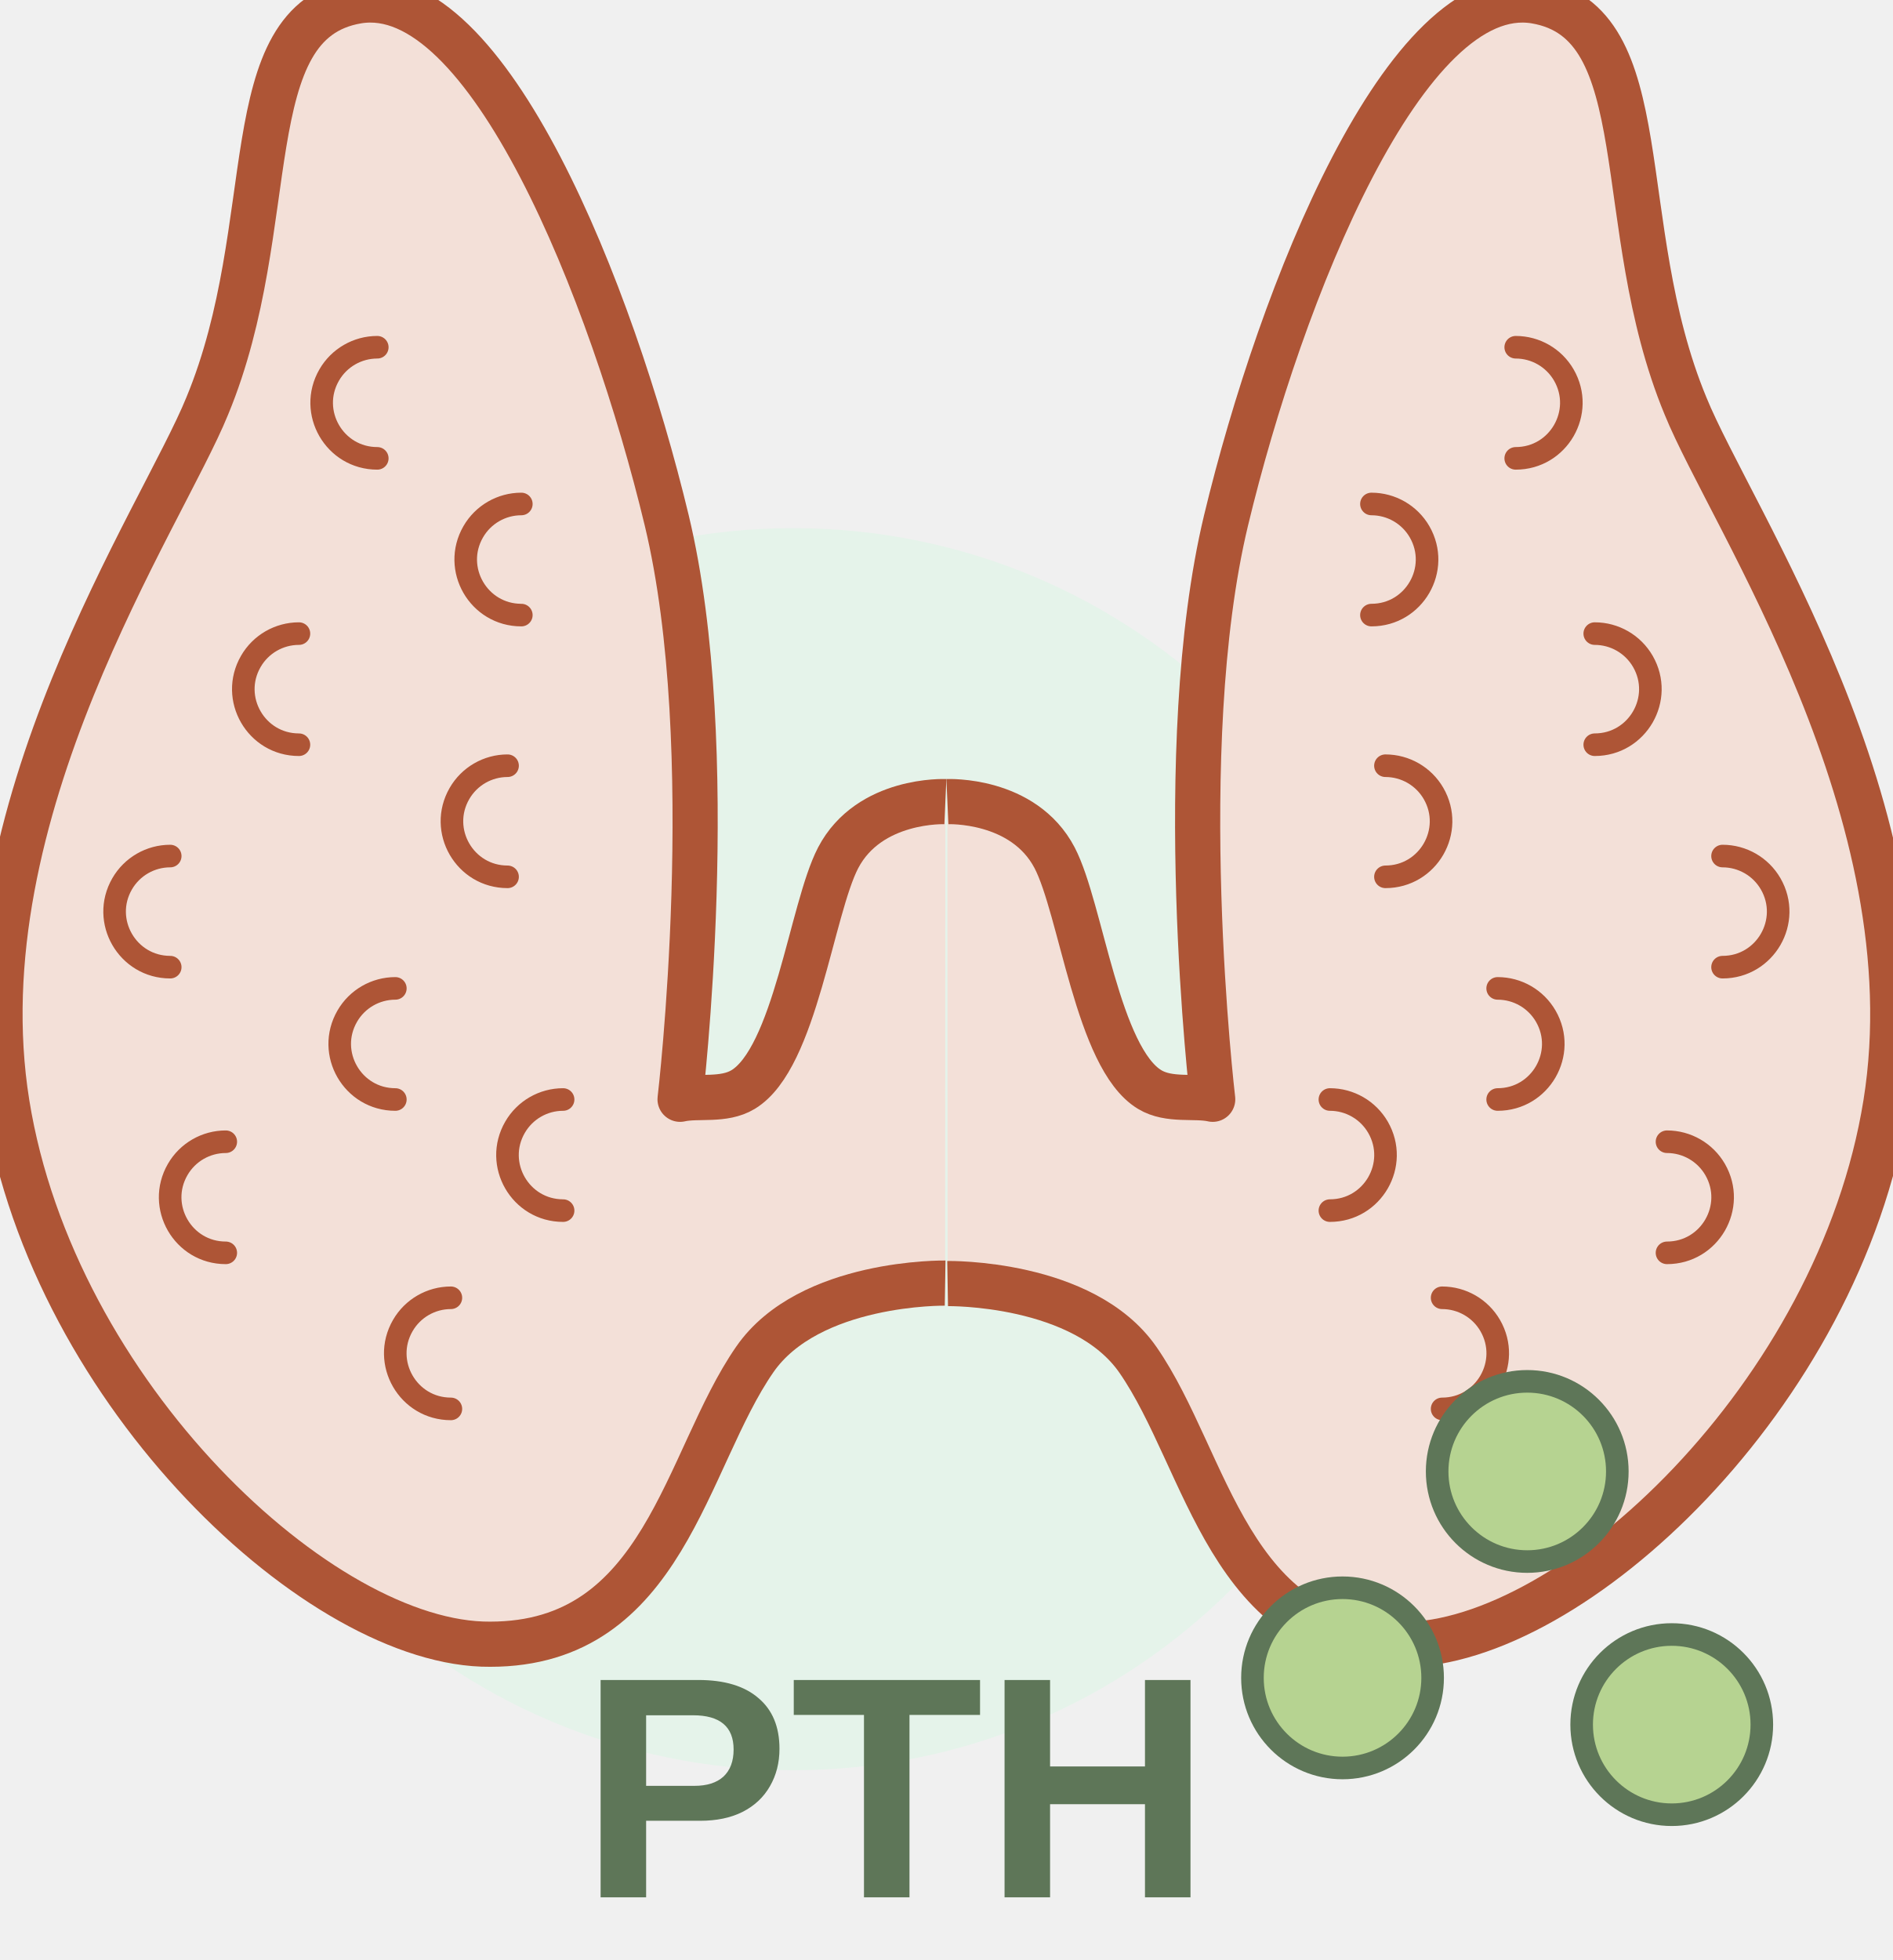
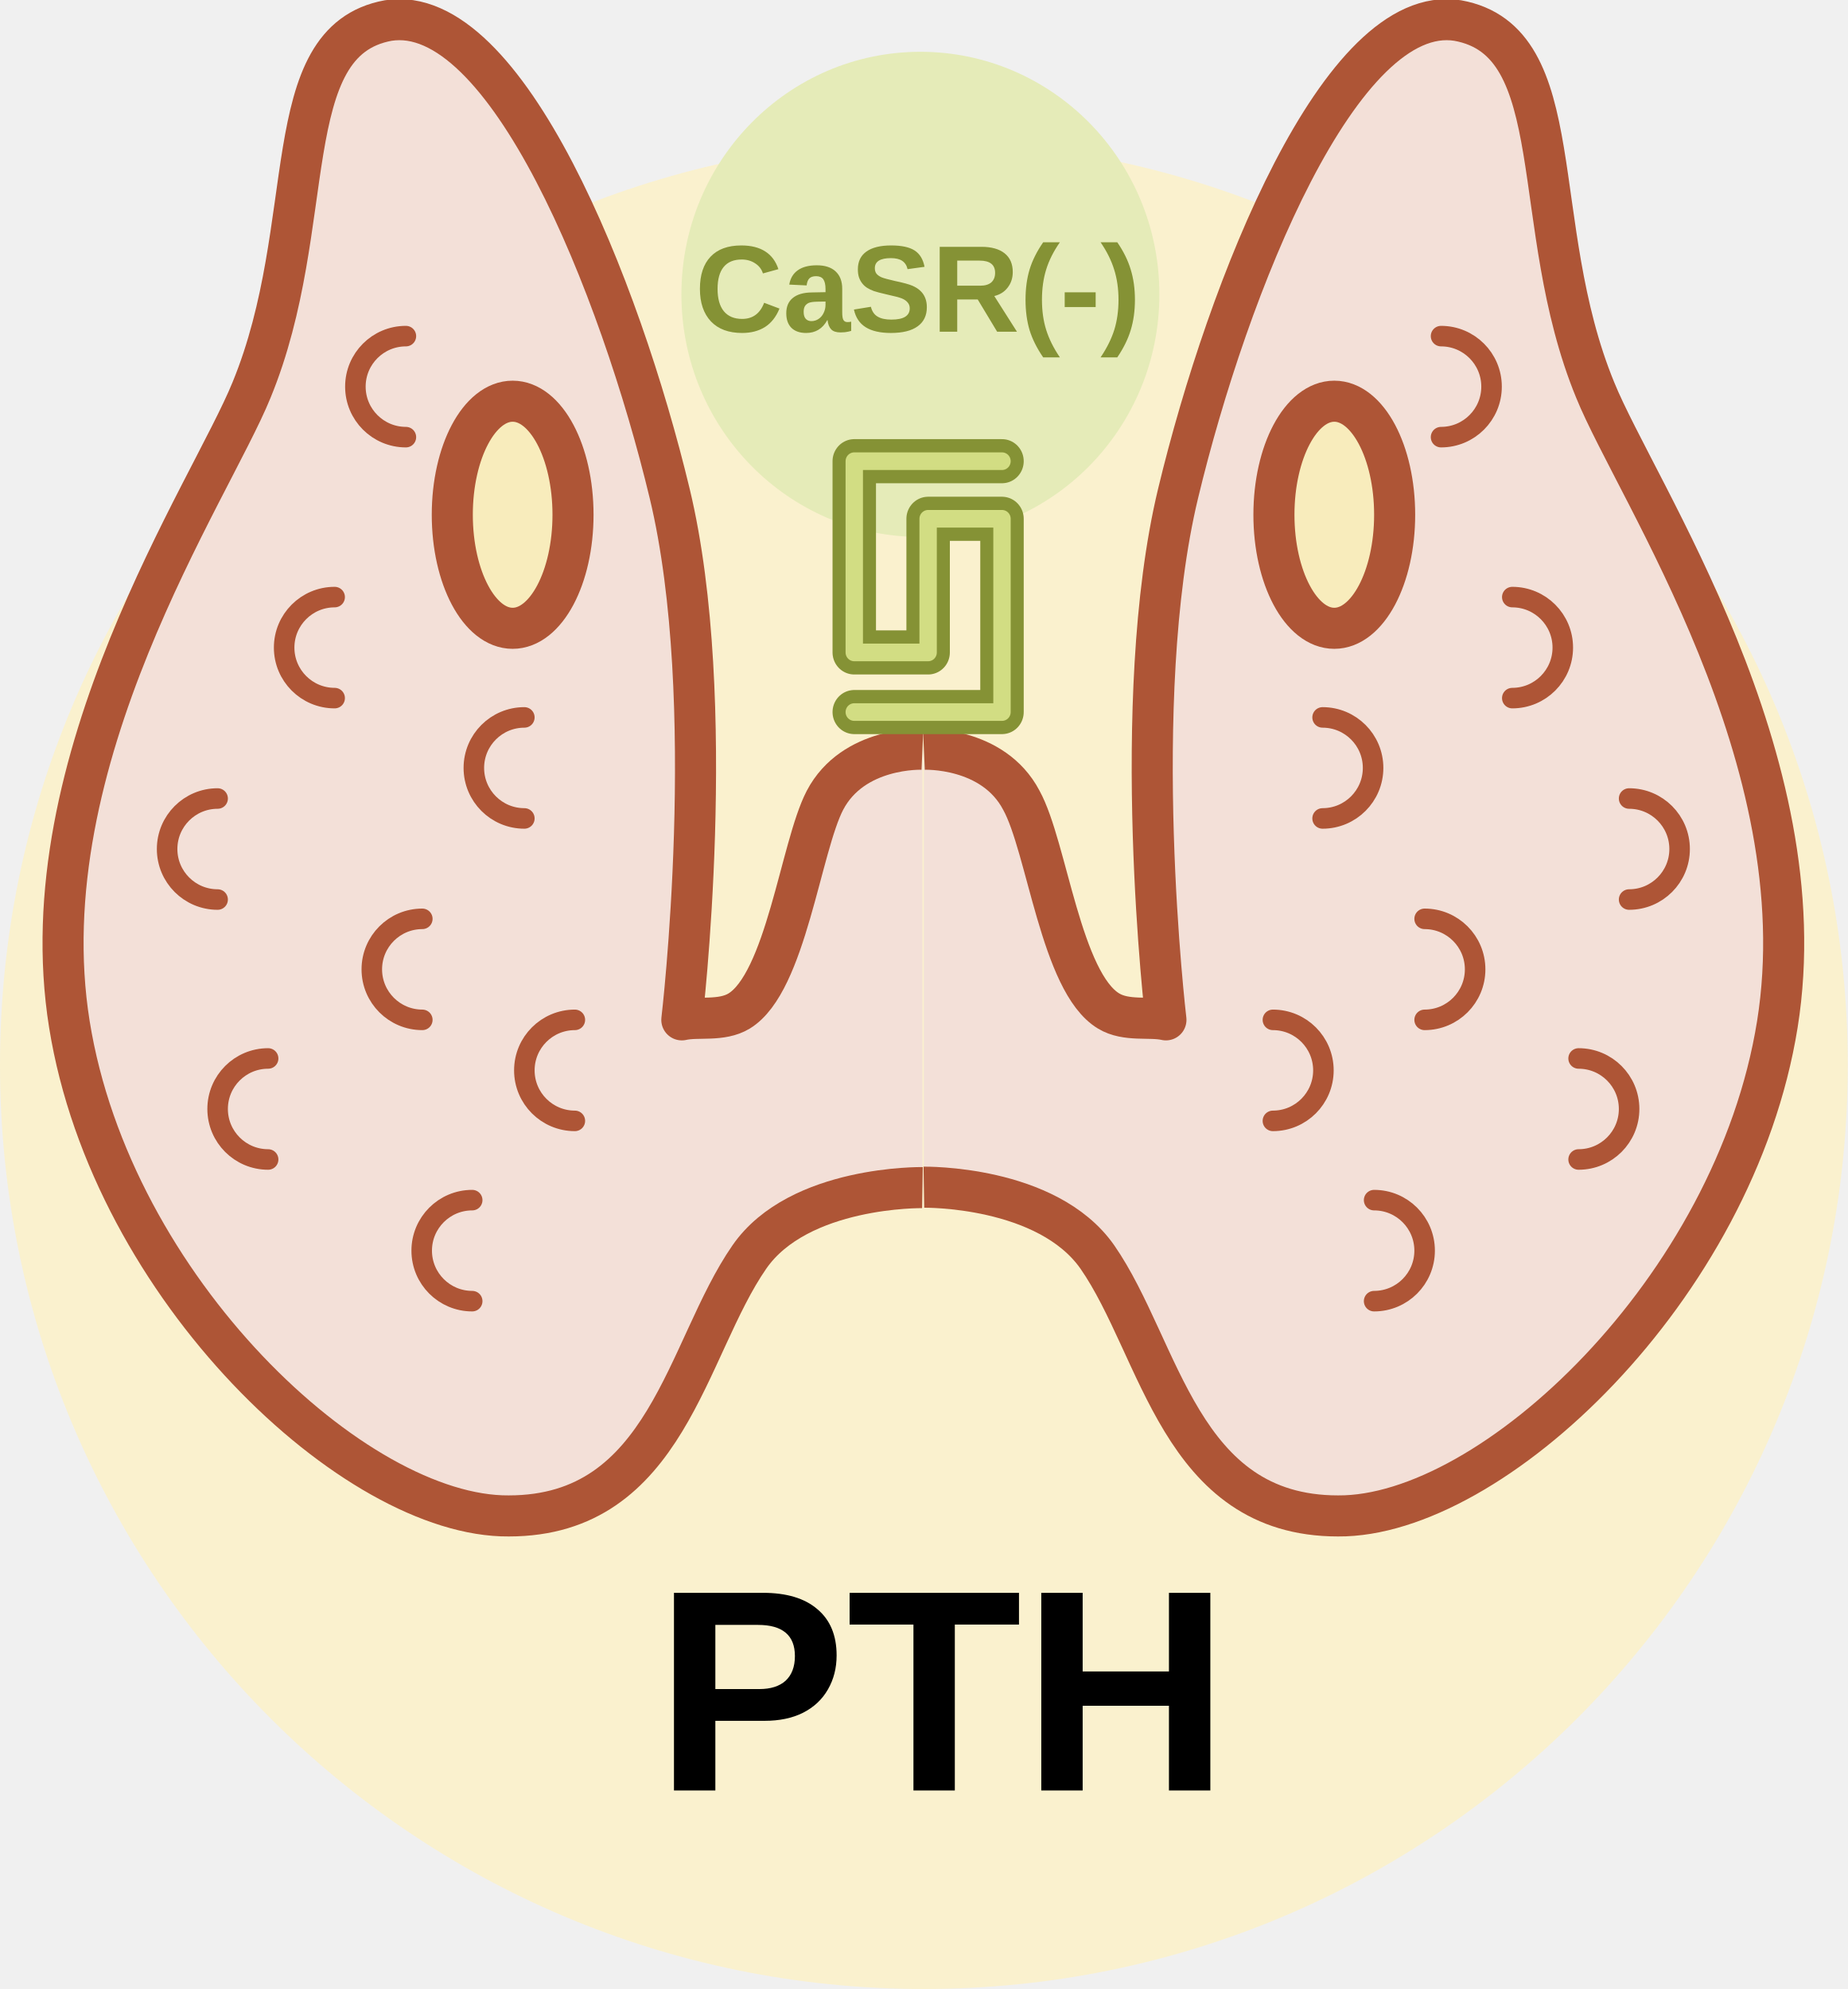
- <svg xmlns="http://www.w3.org/2000/svg" xmlns:xlink="http://www.w3.org/1999/xlink" viewBox="158.9 152.899 83.828 86.789" width="83.828" height="86.789">
+ <svg xmlns="http://www.w3.org/2000/svg" xmlns:xlink="http://www.w3.org/1999/xlink" viewBox="0 0 90 96.87">
  <defs>
-     <symbol id="Neues_Symbol_1" data-name="Neues Symbol 1" viewBox="0 0 55 55">
-       <circle class="cls-4" cx="27.5" cy="27.5" r="27.5" />
+     <style>.cls-1{fill:#faf1ce;}.cls-2{fill:#f3e0d8;}.cls-2,.cls-3,.cls-4{stroke:#ae5536;stroke-linejoin:round;}.cls-2,.cls-4{stroke-width:2px;}.cls-3{fill:none;stroke-linecap:round;}.cls-4{fill:#f8ecbc;}.cls-5{font-size:14px;font-family:Arial-BoldMT, Arial;font-weight:700;}</style>
+     <symbol id="PTH" data-name="PTH" viewBox="0 0 90 96.87">
+       <circle class="cls-1" cx="45" cy="51.87" r="45" />
+       <path class="cls-2" d="M45,36.49s3.37-.15,4.75,2.49C51,41.25,51.68,47.85,54,49.24c.86.52,2,.25,2.79.43,0,0-1.84-15.52.59-25.63S65.3.09,71,1C76.56,2,74.37,10.91,77.7,19c2,4.93,10.94,18,8.87,30.89s-13.93,24-21.4,23.94c-7.72,0-8.62-8.14-11.72-12.61C51,57.72,45,57.82,45,57.82" />
+       <path class="cls-3" d="M64.42,39.86a2.46,2.46,0,0,0,0-4.92" />
+       <path class="cls-3" d="M69.39,49.67a2.46,2.46,0,0,0,0-4.92" />
+       <path class="cls-3" d="M66.93,63.37a2.46,2.46,0,1,0,0-4.92" />
+       <path class="cls-3" d="M62,54.59a2.46,2.46,0,1,0,0-4.92" />
+       <path class="cls-3" d="M63.8,28.23a2.46,2.46,0,1,0,0-4.92" />
+       <path class="cls-3" d="M70.19,21.29a2.46,2.46,0,0,0,0-4.92" />
+       <path class="cls-3" d="M76.89,56.47a2.46,2.46,0,1,0,0-4.92" />
+       <path class="cls-3" d="M73.66,34a2.46,2.46,0,0,0,0-4.92" />
+       <path class="cls-3" d="M79.35,43.81a2.46,2.46,0,0,0,0-4.92" />
+       <ellipse class="cls-4" cx="64.99" cy="25.07" rx="2.94" ry="5.53" />
+       <path class="cls-2" d="M44.93,36.49s-3.37-.15-4.75,2.49C39,41.25,38.28,47.85,36,49.24c-.86.52-2,.25-2.79.43,0,0,1.84-15.52-.59-25.63S24.65.09,18.91,1C13.4,2,15.58,10.91,12.25,19c-2,4.93-10.94,18-8.87,30.89s13.93,24,21.4,23.94c7.72,0,8.62-8.14,11.72-12.61,2.41-3.48,8.43-3.38,8.43-3.38" />
+       <path class="cls-3" d="M25.54,39.86a2.46,2.46,0,1,1,0-4.92" />
+       <path class="cls-3" d="M20.57,49.67a2.46,2.46,0,1,1,0-4.92" />
+       <path class="cls-3" d="M23,63.37a2.46,2.46,0,0,1,0-4.92" />
+       <path class="cls-3" d="M28,54.59a2.46,2.46,0,0,1,0-4.92" />
+       <path class="cls-3" d="M26.15,28.23a2.46,2.46,0,0,1,0-4.92" />
+       <path class="cls-3" d="M19.77,21.29a2.46,2.46,0,0,1,0-4.92" />
+       <path class="cls-3" d="M13.06,56.47a2.46,2.46,0,1,1,0-4.92" />
+       <path class="cls-3" d="M16.3,34a2.46,2.46,0,0,1,0-4.92" />
+       <path class="cls-3" d="M10.6,43.81a2.46,2.46,0,0,1,0-4.92" />
+       <ellipse class="cls-4" cx="24.97" cy="25.07" rx="2.94" ry="5.53" />
+       <text class="cls-5" transform="translate(31.89 87.2)" style="white-space: pre;">PTH</text>
    </symbol>
-     <style>.cls-1,.cls-15{fill:#eccbbd;}.cls-1,.cls-10,.cls-11,.cls-12,.cls-13,.cls-14,.cls-17,.cls-18,.cls-19,.cls-20,.cls-21,.cls-22,.cls-23,.cls-24,.cls-25,.cls-28,.cls-29,.cls-3,.cls-30,.cls-31,.cls-32,.cls-6,.cls-7,.cls-8{stroke:#ae5536;}.cls-1,.cls-10,.cls-11,.cls-12,.cls-13,.cls-14,.cls-17,.cls-18,.cls-20,.cls-21,.cls-22,.cls-23,.cls-24,.cls-25,.cls-28,.cls-29,.cls-3,.cls-30,.cls-31,.cls-32,.cls-33,.cls-6,.cls-7,.cls-8{stroke-linecap:round;}.cls-1,.cls-10,.cls-11,.cls-12,.cls-13,.cls-14,.cls-17,.cls-18,.cls-19,.cls-20,.cls-21,.cls-22,.cls-23,.cls-24,.cls-25,.cls-28,.cls-29,.cls-3,.cls-30,.cls-31,.cls-32,.cls-33,.cls-6,.cls-8{stroke-linejoin:round;}.cls-1,.cls-10,.cls-12,.cls-13,.cls-14,.cls-18,.cls-19,.cls-20,.cls-25,.cls-3,.cls-30,.cls-31,.cls-32,.cls-6,.cls-8{stroke-width:2px;}.cls-11,.cls-18,.cls-2,.cls-7{fill:none;}.cls-17,.cls-3,.cls-9{fill:#fff;}.cls-4{fill:#e5f3ea;}.cls-5{fill:#faf1ce;}.cls-6{fill:#f0f7f9;}.cls-7{stroke-miterlimit:10;}.cls-8{fill:#f6e6a7;}.cls-10{fill:#e3ecc1;}.cls-12{fill:#d5a696;}.cls-13{fill:#f4e297;}.cls-14{fill:#f8eec2;}.cls-16{clip-path:url(#clip-path);}.cls-19{fill:#f3e0d8;}.cls-20{fill:#e0eef2;}.cls-21{fill:#d4e9ed;}.cls-22{fill:#efd4c9;}.cls-23{fill:#e0eabb;}.cls-24{fill:#f8ecba;}.cls-25{fill:#f1d9d0;}.cls-26{clip-path:url(#clip-path-2);}.cls-27{clip-path:url(#clip-path-3);}.cls-28{fill:#cae3e9;}.cls-29{fill:#ebf4f7;}.cls-30{fill:#ebd4cd;}.cls-31{fill:#b5d8e1;}.cls-32{fill:#e3b4a1;}.cls-33{fill:#b6d391;stroke:#5e7658;}.cls-34,.cls-35{font-size:14px;font-family:Arial-BoldMT, Arial;font-weight:700;}.cls-35{fill:#5e7658;}</style>
+     <symbol id="CaSR-" data-name="CaSR-" viewBox="0 0 55 77.35">
+       <g id="Neues_Symbol_4" data-name="Neues Symbol 4">
+         <circle class="cls-1" cx="27.5" cy="27.5" r="27.5" style="fill: rgb(229, 235, 184);" />
+       </g>
+       <text class="cls-2" transform="translate(1.83 33.55)" style="white-space: pre; font-family: Arial-BoldMT, Arial; font-size: 14px; font-weight: bold; line-height: 22.4px; width: 51.312px; perspective-origin: 25.656px 0px; fill: rgb(133, 146, 53);">CaSR(-)</text>
+       <g id="Neues_Symbol_3" data-name="Neues Symbol 3">
+         <polyline class="cls-3" points="36.89 46.41 19.89 46.41 19.89 68.09 28.39 68.09 28.39 52.94 36.89 52.94 36.89 74.85 19.89 74.85" style="fill: none; stroke: rgb(133, 146, 53); stroke-linecap: round; stroke-linejoin: round; stroke-width: 5px;" />
+         <polyline class="cls-4" points="36.89 46.41 19.89 46.41 19.89 68.09 28.39 68.09 28.39 52.94 36.89 52.94 36.89 74.85 19.89 74.85" style="fill: none; stroke: rgb(210, 221, 131); stroke-linecap: round; stroke-linejoin: round; stroke-width: 2px;" />
+       </g>
+     </symbol>
+     <symbol id="symbol-1" data-name="CaSR-" viewBox="0 0 55 77.35">
+       <g id="g-2" data-name="Neues Symbol 4">
+         <circle class="cls-1" cx="27.5" cy="27.5" r="27.5" style="fill: rgb(229, 235, 184);" />
+       </g>
+       <g id="g-3" data-name="Neues Symbol 3">
+         <polyline class="cls-3" points="36.89 46.41 19.89 46.41 19.89 68.09 28.39 68.09 28.39 52.94 36.89 52.94 36.89 74.85 19.89 74.85" style="fill: none; stroke: rgb(133, 146, 53); stroke-linecap: round; stroke-linejoin: round; stroke-width: 5px;" />
+         <polyline class="cls-4" points="36.89 46.41 19.89 46.41 19.89 68.09 28.39 68.09 28.39 52.94 36.89 52.94 36.89 74.85 19.89 74.85" style="fill: none; stroke: rgb(210, 221, 131); stroke-linecap: round; stroke-linejoin: round; stroke-width: 2px;" />
+       </g>
+     </symbol>
+     <symbol id="symbol-2" data-name="CaSR-" viewBox="0 0 55 77.35">
+       <g id="g-1" data-name="Neues Symbol 4">
+         <circle class="cls-1" cx="27.5" cy="27.5" r="27.5" style="fill: rgb(229, 235, 184);" />
+       </g>
+       <text class="cls-2" transform="translate(1.83 33.55)" style="white-space: pre; font-family: Arial-BoldMT, Arial; font-size: 14px; font-weight: bold; line-height: 22.4px; width: 51.312px; perspective-origin: 25.656px 0px; fill: rgb(133, 146, 53);">CaSR(-)</text>
+       <g id="g-5" data-name="Neues Symbol 3">
+         <polyline class="cls-3" points="36.89 46.41 19.89 46.41 19.89 68.09 28.39 68.09 28.39 52.94 36.89 52.94 36.89 74.85 19.89 74.85" style="fill: none; stroke: rgb(133, 146, 53); stroke-linecap: round; stroke-linejoin: round; stroke-width: 5px;" />
+         <polyline class="cls-4" points="36.89 46.41 19.89 46.41 19.89 68.09 28.39 68.09 28.39 52.94 36.89 52.94 36.89 74.85 19.89 74.85" style="fill: none; stroke: rgb(210, 221, 131); stroke-linecap: round; stroke-linejoin: round; stroke-width: 2px;" />
+       </g>
+     </symbol>
+     <symbol id="symbol-3" data-name="CaSR-" viewBox="0 0 55 77.35">
+       <g id="g-6" data-name="Neues Symbol 4">
+         <circle class="cls-1" cx="27.5" cy="27.5" r="27.5" style="fill: rgb(229, 235, 184); stroke-width: 0; stroke: rgb(174, 85, 54); stroke-linecap: round; stroke-linejoin: round;" />
+       </g>
+       <g id="g-7" data-name="Neues Symbol 3">
+         <polyline class="cls-3" points="36.89 46.41 19.89 46.41 19.89 68.09 28.39 68.09 28.39 52.94 36.89 52.94 36.89 74.85 19.89 74.85" style="fill: none; stroke: rgb(133, 146, 53); stroke-linecap: round; stroke-linejoin: round; stroke-width: 5px;" />
+         <polyline class="cls-4" points="36.89 46.41 19.89 46.41 19.89 68.09 28.39 68.09 28.39 52.94 36.89 52.94 36.89 74.85 19.89 74.85" style="fill: none; stroke: rgb(210, 221, 131); stroke-linecap: round; stroke-linejoin: round; stroke-width: 2px;" />
+       </g>
+       <text class="cls-2" x="1.55" y="31.736" style="fill: rgb(133, 146, 53); font-family: Arial-BoldMT, Arial; font-size: 14px; font-weight: bold; stroke: none; white-space: pre;">CaSR(-)</text>
+     </symbol>
  </defs>
-   <use width="55" height="55" transform="matrix(1, 0, 0, 1, 166.5291, 176.2848)" xlink:href="#Neues_Symbol_1" />
-   <path class="cls-19" d="M 200.859 188.395 C 200.859 188.395 204.229 188.245 205.609 190.885 C 206.789 193.155 207.509 199.755 209.819 201.145 C 210.679 201.665 211.819 201.395 212.609 201.575 C 212.609 201.575 210.769 186.055 213.199 175.945 C 215.629 165.835 221.139 151.995 226.889 152.945 C 232.399 153.865 230.209 162.815 233.549 170.875 C 235.549 175.805 244.489 188.875 242.419 201.765 C 240.349 214.655 228.529 225.725 221.019 225.725 C 213.299 225.725 212.399 217.585 209.299 213.115 C 206.889 209.635 200.869 209.735 200.869 209.735" transform="matrix(1, 0, 0, 1, 0, 0)" />
-   <path class="cls-11" d="M 220.259 191.725 C 222.153 191.725 223.336 189.675 222.39 188.035 C 221.95 187.274 221.138 186.805 220.259 186.805" transform="matrix(1, 0, 0, 1, 0, 0)" />
-   <path class="cls-11" d="M 225.229 201.585 C 227.123 201.585 228.306 199.535 227.36 197.895 C 226.92 197.134 226.108 196.665 225.229 196.665" transform="matrix(1, 0, 0, 1, 0, 0)" />
-   <path class="cls-11" d="M 222.769 215.285 C 224.663 215.285 225.846 213.235 224.9 211.595 C 224.46 210.834 223.648 210.365 222.769 210.365" transform="matrix(1, 0, 0, 1, 0, 0)" />
-   <path class="cls-11" d="M 217.799 206.505 C 219.693 206.505 220.876 204.455 219.93 202.815 C 219.49 202.054 218.678 201.585 217.799 201.585" transform="matrix(1, 0, 0, 1, 0, 0)" />
-   <path class="cls-11" d="M 219.639 180.135 C 221.533 180.135 222.716 178.085 221.77 176.445 C 221.33 175.684 220.518 175.215 219.639 175.215" transform="matrix(1, 0, 0, 1, 0, 0)" />
-   <path class="cls-11" d="M 226.029 173.195 C 227.923 173.195 229.106 171.145 228.16 169.505 C 227.72 168.744 226.908 168.275 226.029 168.275" transform="matrix(1, 0, 0, 1, 0, 0)" />
-   <path class="cls-11" d="M 232.729 208.375 C 234.623 208.375 235.806 206.325 234.86 204.685 C 234.42 203.924 233.608 203.455 232.729 203.455" transform="matrix(1, 0, 0, 1, 0, 0)" />
-   <path class="cls-11" d="M 229.529 185.875 C 231.423 185.875 232.606 183.825 231.66 182.185 C 231.22 181.424 230.408 180.955 229.529 180.955" transform="matrix(1, 0, 0, 1, 0, 0)" />
-   <path class="cls-11" d="M 235.189 195.725 C 237.083 195.725 238.266 193.675 237.32 192.035 C 236.88 191.274 236.068 190.805 235.189 190.805" transform="matrix(1, 0, 0, 1, 0, 0)" />
-   <path class="cls-19" d="M 200.769 188.395 C 200.769 188.395 197.399 188.245 196.019 190.885 C 194.839 193.155 194.119 199.755 191.809 201.145 C 190.949 201.665 189.809 201.395 189.019 201.575 C 189.019 201.575 190.859 186.055 188.429 175.945 C 185.999 165.835 180.489 151.995 174.739 152.945 C 169.229 153.865 171.419 162.815 168.079 170.875 C 166.079 175.805 157.139 188.875 159.209 201.765 C 161.279 214.655 173.139 225.765 180.609 225.705 C 188.329 225.705 189.229 217.565 192.329 213.095 C 194.739 209.615 200.759 209.715 200.759 209.715" transform="matrix(1, 0, 0, 1, 0, 0)" />
-   <path class="cls-11" d="M 181.379 191.725 C 179.485 191.725 178.302 189.675 179.249 188.035 C 179.688 187.274 180.5 186.805 181.379 186.805" transform="matrix(1, 0, 0, 1, 0, 0)" />
-   <path class="cls-11" d="M 176.409 201.585 C 174.515 201.585 173.332 199.535 174.279 197.895 C 174.718 197.134 175.53 196.665 176.409 196.665" transform="matrix(1, 0, 0, 1, 0, 0)" />
-   <path class="cls-11" d="M 178.869 215.285 C 176.975 215.285 175.792 213.235 176.739 211.595 C 177.178 210.834 177.99 210.365 178.869 210.365" transform="matrix(1, 0, 0, 1, 0, 0)" />
-   <path class="cls-11" d="M 183.839 206.505 C 181.945 206.505 180.762 204.455 181.709 202.815 C 182.148 202.054 182.96 201.585 183.839 201.585" transform="matrix(1, 0, 0, 1, 0, 0)" />
-   <path class="cls-11" d="M 181.989 180.135 C 180.095 180.135 178.912 178.085 179.859 176.445 C 180.298 175.684 181.11 175.215 181.989 175.215" transform="matrix(1, 0, 0, 1, 0, 0)" />
-   <path class="cls-11" d="M 175.609 173.195 C 173.715 173.195 172.532 171.145 173.479 169.505 C 173.918 168.744 174.73 168.275 175.609 168.275" transform="matrix(1, 0, 0, 1, 0, 0)" />
-   <path class="cls-11" d="M 168.899 208.375 C 167.005 208.375 165.822 206.325 166.769 204.685 C 167.208 203.924 168.02 203.455 168.899 203.455" transform="matrix(1, 0, 0, 1, 0, 0)" />
-   <path class="cls-11" d="M 172.139 185.875 C 170.245 185.875 169.062 183.825 170.009 182.185 C 170.448 181.424 171.26 180.955 172.139 180.955" transform="matrix(1, 0, 0, 1, 0, 0)" />
-   <path class="cls-11" d="M 166.439 195.725 C 164.545 195.725 163.362 193.675 164.309 192.035 C 164.748 191.274 165.56 190.805 166.439 190.805" transform="matrix(1, 0, 0, 1, 0, 0)" />
-   <circle class="cls-33" cx="232.939" cy="229.265" r="3.99" transform="matrix(1, 0, 0, 1, 0, 0)" />
-   <circle class="cls-33" cx="218.359" cy="227.195" r="3.99" transform="matrix(1, 0, 0, 1, 0, 0)" />
-   <circle class="cls-33" cx="226.539" cy="218.055" r="3.99" transform="matrix(1, 0, 0, 1, 0, 0)" />
-   <text class="cls-35" style="white-space: pre; font-size: 14px;" x="184.561" y="236.914" transform="matrix(1, 0, 0, 1, 0, 0)">PTH</text>
+   <g id="Bild">
+     <g id="Ebene_8" data-name="Ebene 8">
+       <use id="PTH-3" data-name="PTH" width="90" height="96.87" transform="matrix(1, 0, 0, 1, 0, 0)" xlink:href="#PTH" />
+     </g>
+   </g>
+   <g id="g-4" transform="matrix(0.468905, 0, 0, 0.467831, 29.59835, 15.12596)">
+     <use width="55" height="77.35" transform="matrix(0.9026903, 0, 0, 0.9183127, 7.659984, -26.9398)" xlink:href="#symbol-3" />
+   </g>
</svg>
